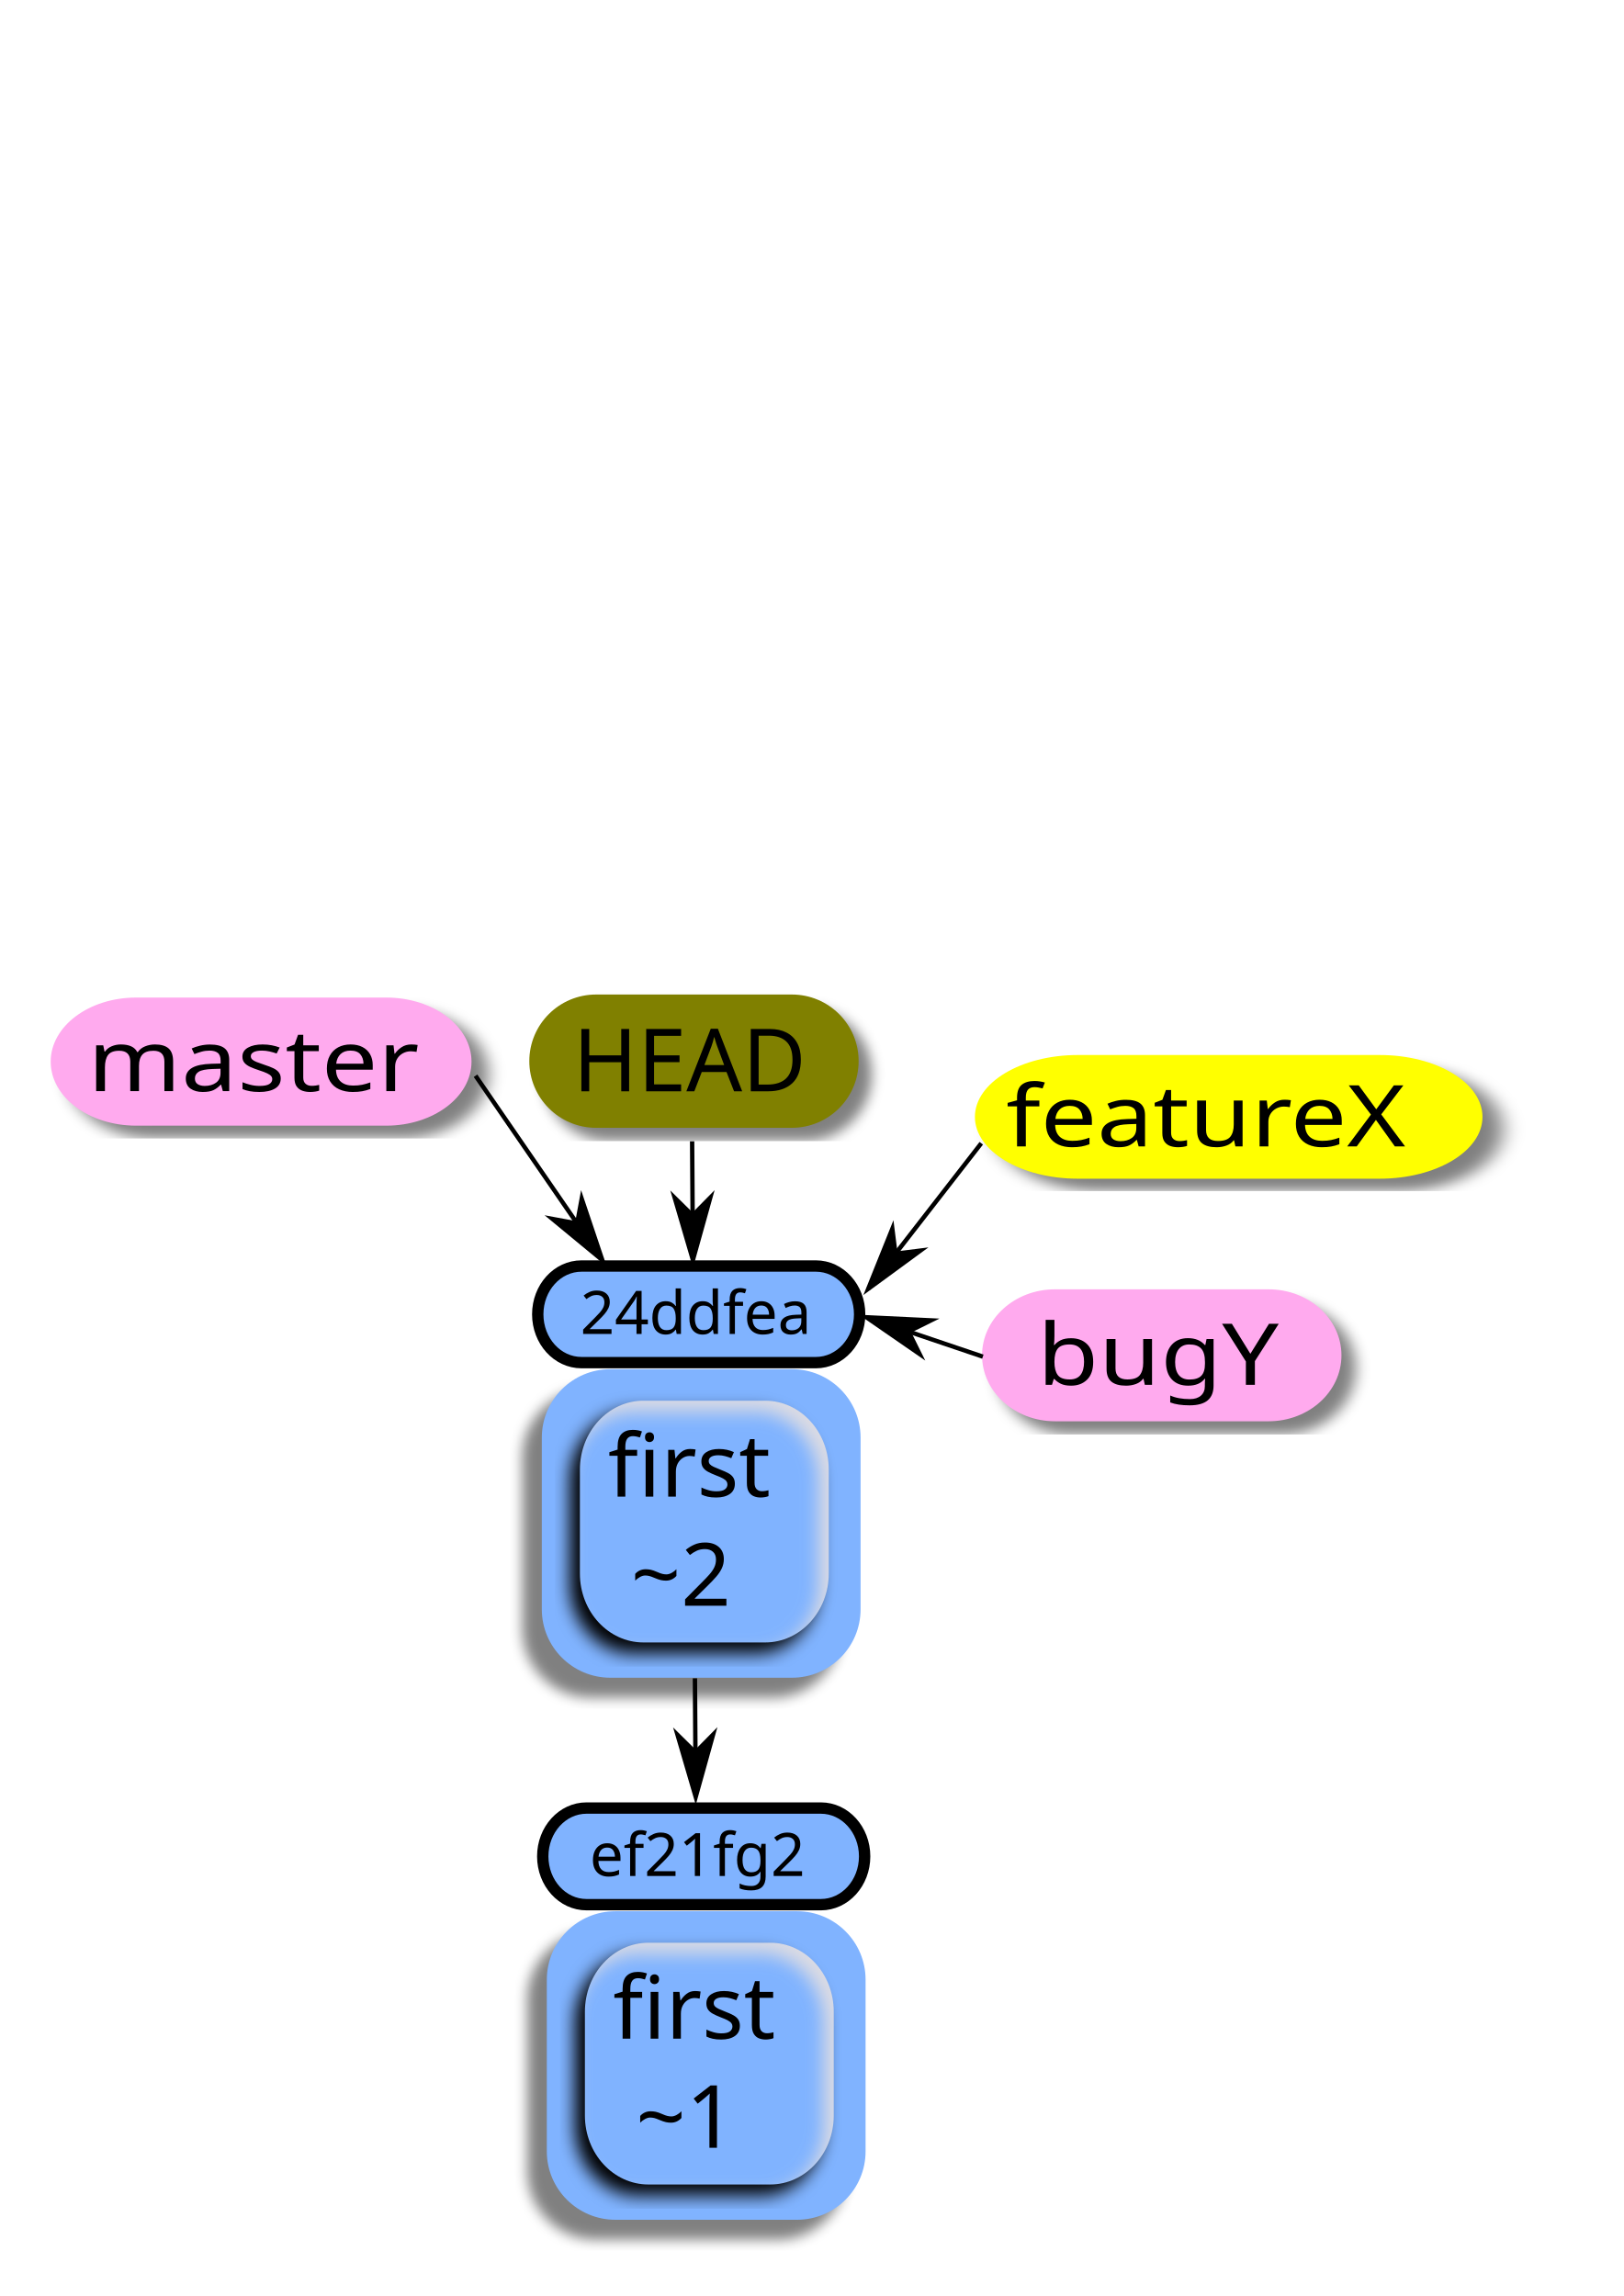
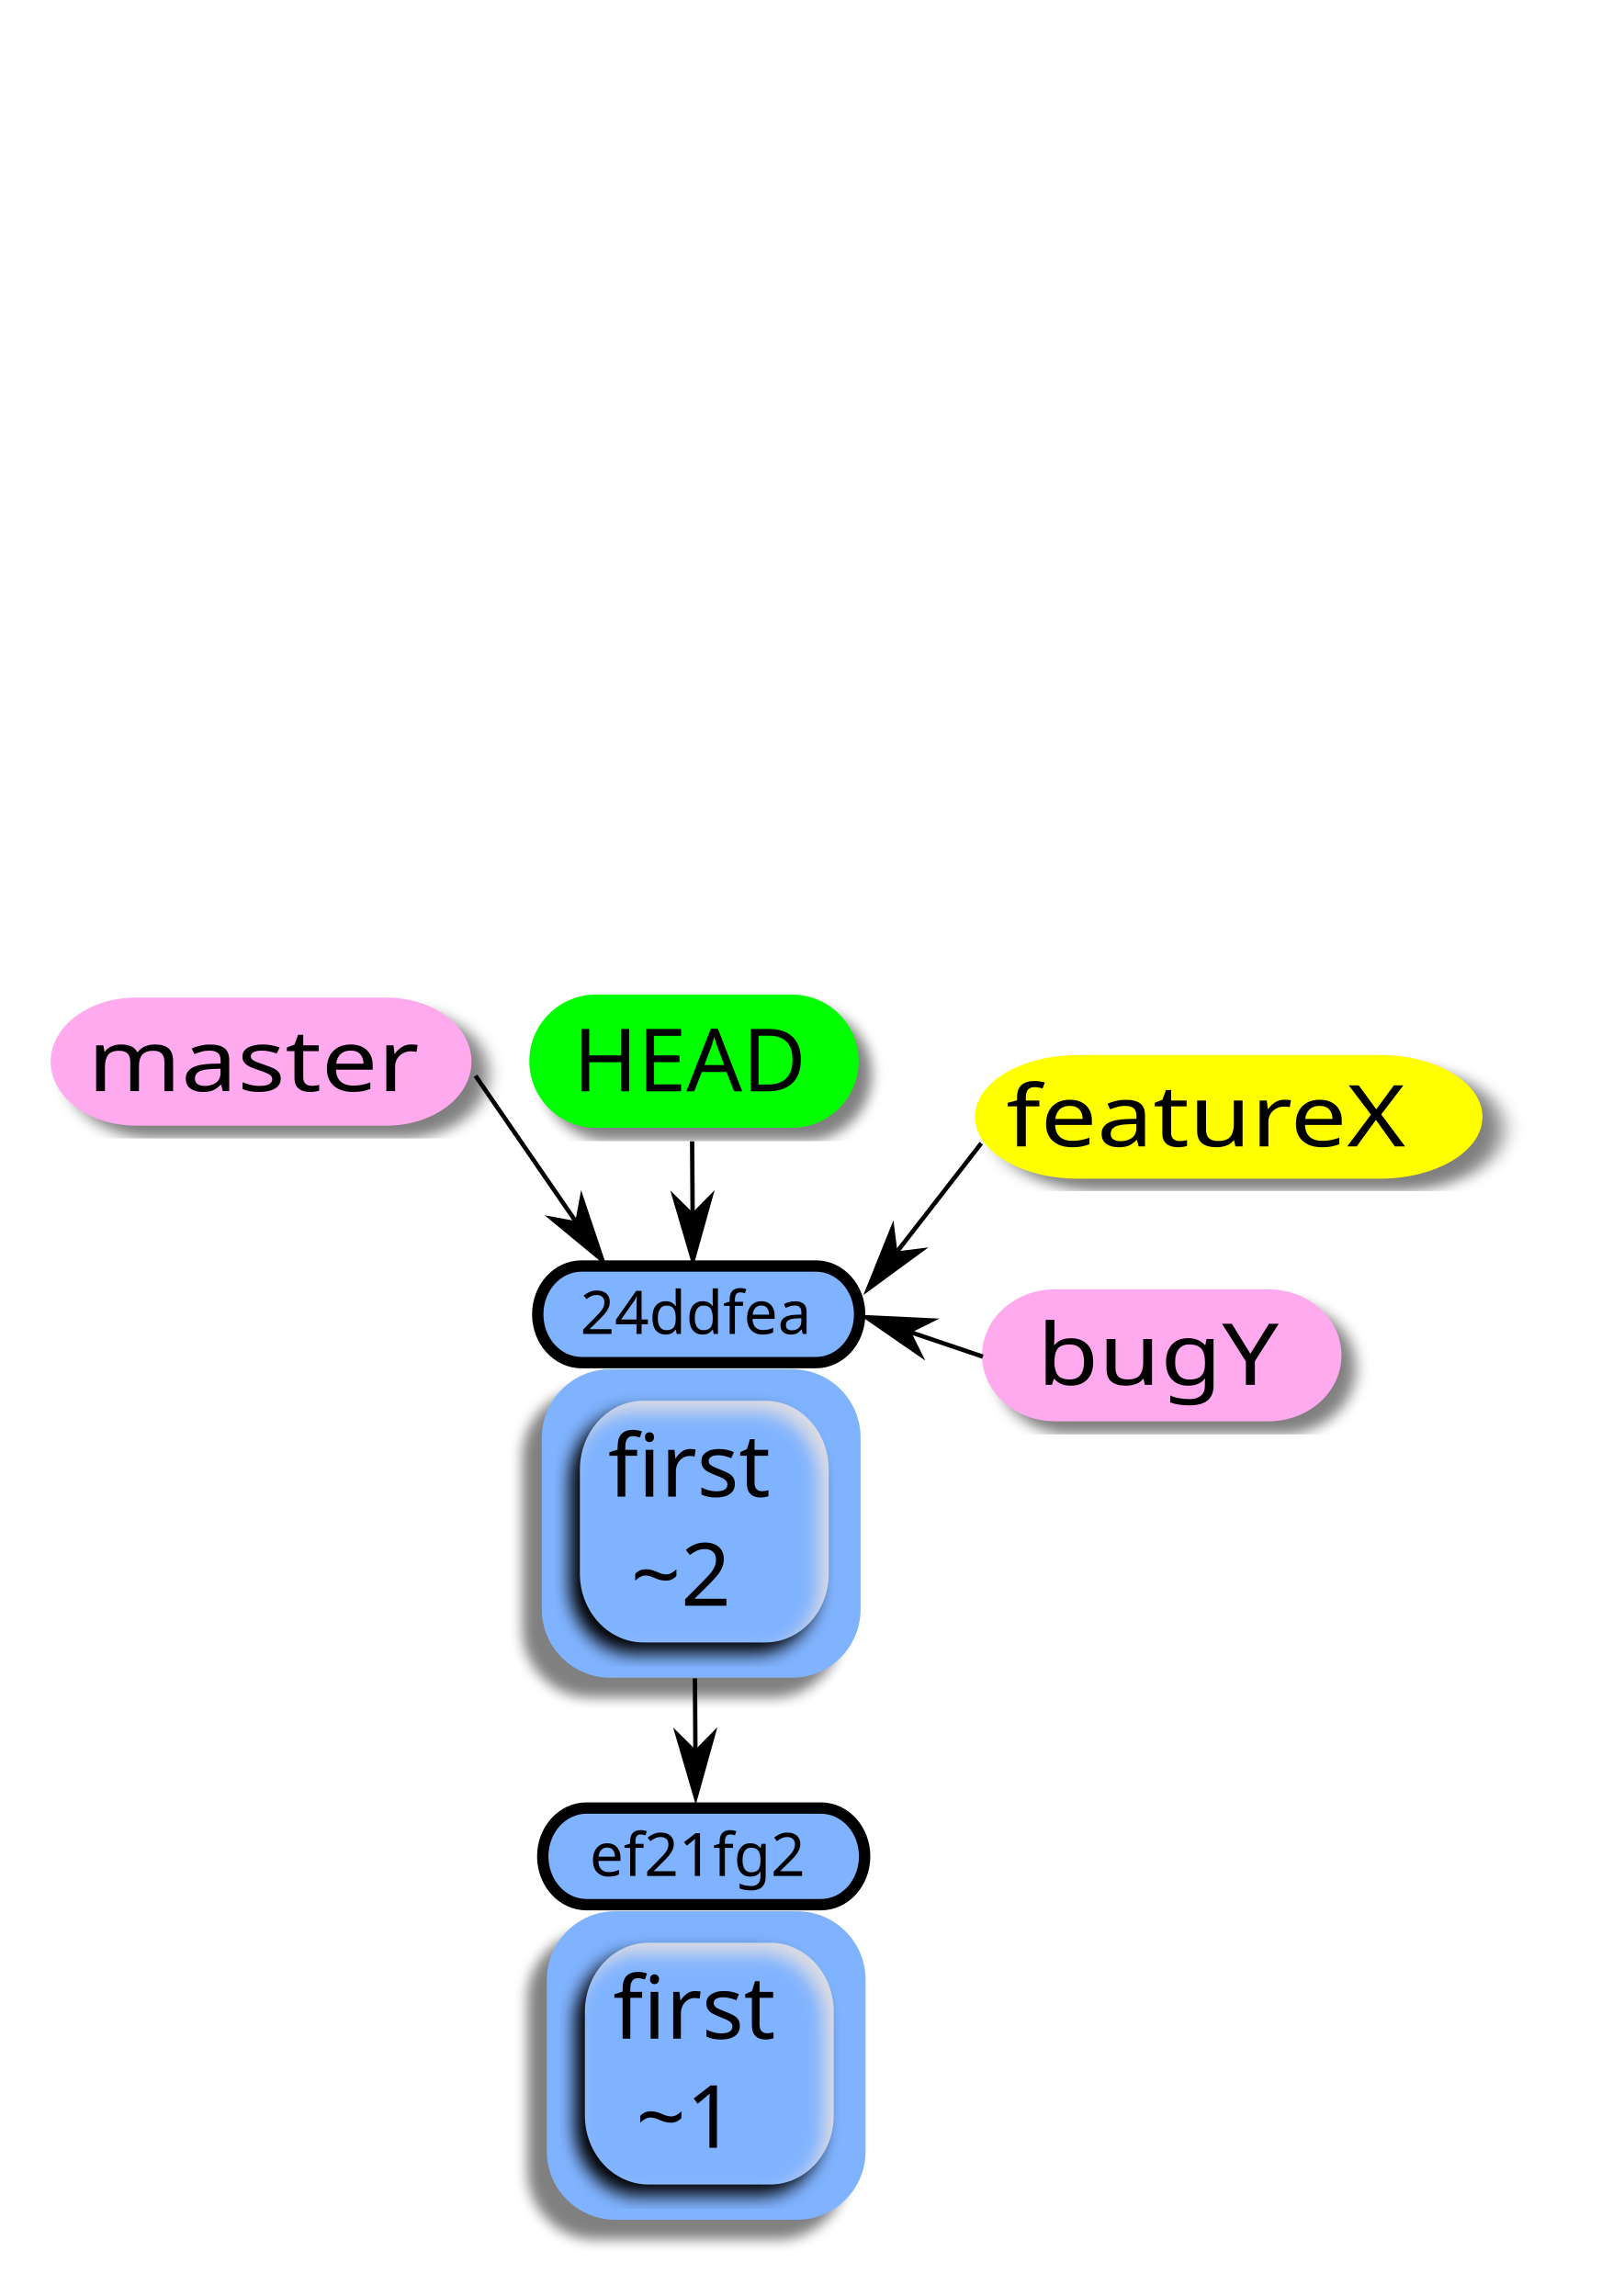
<svg xmlns="http://www.w3.org/2000/svg" xmlns:ns1="http://www.openswatchbook.org/uri/2009/osb" width="210mm" height="297mm" viewBox="0 0 744.095 1052.362" id="svg2" version="1.1">
  <defs id="defs4">
    <marker orient="auto" refY="0" refX="0" id="marker5670" style="overflow:visible">
      <path id="path5672" d="M 0,0 5,-5 -12.5,0 5,5 0,0 Z" style="fill:#000000;fill-opacity:1;fill-rule:evenodd;stroke:#000000;stroke-width:1pt;stroke-opacity:1" transform="matrix(-0.8,0,0,-0.8,-10,0)" />
    </marker>
    <marker style="overflow:visible" id="marker5336" refX="0" refY="0" orient="auto">
      <path transform="matrix(-0.8,0,0,-0.8,-10,0)" style="fill:#000000;fill-opacity:1;fill-rule:evenodd;stroke:#000000;stroke-width:1pt;stroke-opacity:1" d="M 0,0 5,-5 -12.5,0 5,5 0,0 Z" id="path5338" />
    </marker>
    <marker orient="auto" refY="0" refX="0" id="marker5007" style="overflow:visible">
      <path id="path5009" d="M 0,0 5,-5 -12.5,0 5,5 0,0 Z" style="fill:#000000;fill-opacity:1;fill-rule:evenodd;stroke:#000000;stroke-width:1pt;stroke-opacity:1" transform="matrix(-0.8,0,0,-0.8,-10,0)" />
    </marker>
    <marker orient="auto" refY="0" refX="0" id="marker9110" style="overflow:visible">
      <path id="path9112" d="M 0,0 5,-5 -12.5,0 5,5 0,0 Z" style="fill:#000000;fill-opacity:1;fill-rule:evenodd;stroke:#000000;stroke-width:1pt;stroke-opacity:1" transform="matrix(-0.8,0,0,-0.8,-10,0)" />
    </marker>
    <marker orient="auto" refY="0" refX="0" id="marker8998" style="overflow:visible">
      <path id="path9000" d="M 0,0 5,-5 -12.5,0 5,5 0,0 Z" style="fill:#000000;fill-opacity:1;fill-rule:evenodd;stroke:#000000;stroke-width:1pt;stroke-opacity:1" transform="matrix(-0.8,0,0,-0.8,-10,0)" />
    </marker>
    <marker orient="auto" refY="0" refX="0" id="marker8892" style="overflow:visible">
      <path id="path8894" d="M 0,0 5,-5 -12.5,0 5,5 0,0 Z" style="fill:#000000;fill-opacity:1;fill-rule:evenodd;stroke:#000000;stroke-width:1pt;stroke-opacity:1" transform="matrix(-0.8,0,0,-0.8,-10,0)" />
    </marker>
    <marker orient="auto" refY="0" refX="0" id="marker8792" style="overflow:visible">
      <path id="path8794" d="M 0,0 5,-5 -12.5,0 5,5 0,0 Z" style="fill:#000000;fill-opacity:1;fill-rule:evenodd;stroke:#000000;stroke-width:1pt;stroke-opacity:1" transform="matrix(-0.8,0,0,-0.8,-10,0)" />
    </marker>
    <marker orient="auto" refY="0" refX="0" id="marker8698" style="overflow:visible">
      <path id="path8700" d="M 0,0 5,-5 -12.5,0 5,5 0,0 Z" style="fill:#000000;fill-opacity:1;fill-rule:evenodd;stroke:#000000;stroke-width:1pt;stroke-opacity:1" transform="matrix(-0.8,0,0,-0.8,-10,0)" />
    </marker>
    <marker orient="auto" refY="0" refX="0" id="marker7376" style="overflow:visible">
      <path id="path7378" d="M 0,0 5,-5 -12.5,0 5,5 0,0 Z" style="fill:#000000;fill-opacity:1;fill-rule:evenodd;stroke:#000000;stroke-width:1pt;stroke-opacity:1" transform="matrix(-0.8,0,0,-0.8,-10,0)" />
    </marker>
    <marker orient="auto" refY="0" refX="0" id="marker4547" style="overflow:visible">
      <path id="path4294" d="M 0,0 5,-5 -12.5,0 5,5 0,0 Z" style="fill:#000000;fill-opacity:1;fill-rule:evenodd;stroke:#000000;stroke-width:1pt;stroke-opacity:1" transform="matrix(-0.8,0,0,-0.8,-10,0)" />
    </marker>
    <marker orient="auto" refY="0" refX="0" id="marker7876" style="overflow:visible">
      <path id="path7623" d="M 0,0 5,-5 -12.5,0 5,5 0,0 Z" style="fill:#000000;fill-opacity:1;fill-rule:evenodd;stroke:#000000;stroke-width:1pt;stroke-opacity:1" transform="matrix(-0.8,0,0,-0.8,-10,0)" />
    </marker>
    <marker orient="auto" refY="0" refX="0" id="Arrow1Lend" style="overflow:visible">
      <path id="path7119" d="M 0,0 5,-5 -12.5,0 5,5 0,0 Z" style="fill:#000000;fill-opacity:1;fill-rule:evenodd;stroke:#000000;stroke-width:1pt;stroke-opacity:1" transform="matrix(-0.8,0,0,-0.8,-10,0)" />
    </marker>
    <linearGradient id="linearGradient5542" ns1:paint="gradient">
      <stop style="stop-color:#000000;stop-opacity:1;" offset="0" id="stop5544" />
      <stop style="stop-color:#000000;stop-opacity:0;" offset="1" id="stop5546" />
    </linearGradient>
    <filter style="color-interpolation-filters:sRGB" id="filter4160">
      <feFlood flood-opacity="0.498" flood-color="rgb(0,0,0)" result="flood" id="feFlood4162" />
      <feComposite in="flood" in2="SourceGraphic" operator="in" result="composite1" id="feComposite4164" />
      <feGaussianBlur in="composite1" stdDeviation="3" result="blur" id="feGaussianBlur4166" />
      <feOffset dx="6" dy="6" result="offset" id="feOffset4168" />
      <feComposite in="SourceGraphic" in2="offset" operator="over" result="composite2" id="feComposite4170" />
    </filter>
    <filter style="color-interpolation-filters:sRGB" id="filter4160-4">
      <feFlood flood-opacity="0.498" flood-color="rgb(0,0,0)" result="flood" id="feFlood4162-7" />
      <feComposite in="flood" in2="SourceGraphic" operator="in" result="composite1" id="feComposite4164-5" />
      <feGaussianBlur in="composite1" stdDeviation="3" result="blur" id="feGaussianBlur4166-6" />
      <feOffset dx="6" dy="6" result="offset" id="feOffset4168-2" />
      <feComposite in="SourceGraphic" in2="offset" operator="over" result="composite2" id="feComposite4170-1" />
    </filter>
    <filter style="color-interpolation-filters:sRGB" id="filter4160-4-9">
      <feFlood flood-opacity="0.498" flood-color="rgb(0,0,0)" result="flood" id="feFlood4162-7-4" />
      <feComposite in="flood" in2="SourceGraphic" operator="in" result="composite1" id="feComposite4164-5-7" />
      <feGaussianBlur in="composite1" stdDeviation="3" result="blur" id="feGaussianBlur4166-6-9" />
      <feOffset dx="6" dy="6" result="offset" id="feOffset4168-2-4" />
      <feComposite in="SourceGraphic" in2="offset" operator="over" result="composite2" id="feComposite4170-1-5" />
    </filter>
    <filter style="color-interpolation-filters:sRGB" id="filter4160-4-9-0">
      <feFlood flood-opacity="0.498" flood-color="rgb(0,0,0)" result="flood" id="feFlood4162-7-4-8" />
      <feComposite in="flood" in2="SourceGraphic" operator="in" result="composite1" id="feComposite4164-5-7-1" />
      <feGaussianBlur in="composite1" stdDeviation="3" result="blur" id="feGaussianBlur4166-6-9-2" />
      <feOffset dx="6" dy="6" result="offset" id="feOffset4168-2-4-5" />
      <feComposite in="SourceGraphic" in2="offset" operator="over" result="composite2" id="feComposite4170-1-5-0" />
    </filter>
    <filter style="color-interpolation-filters:sRGB" id="filter4202">
      <feGaussianBlur result="result0" in="SourceAlpha" stdDeviation="4" id="feGaussianBlur4204" />
      <feOffset dx="5" dy="5" result="result4" id="feOffset4206" />
      <feComposite in="SourceGraphic" in2="result4" operator="xor" result="result3" id="feComposite4208" />
    </filter>
    <filter style="color-interpolation-filters:sRGB" id="filter4202-7">
      <feGaussianBlur result="result0" in="SourceAlpha" stdDeviation="4" id="feGaussianBlur4204-5" />
      <feOffset dx="5" dy="5" result="result4" id="feOffset4206-5" />
      <feComposite in="SourceGraphic" in2="result4" operator="xor" result="result3" id="feComposite4208-2" />
    </filter>
    <filter style="color-interpolation-filters:sRGB" id="filter4776">
      <feGaussianBlur result="result0" in="SourceAlpha" stdDeviation="4" id="feGaussianBlur4778" />
      <feOffset dx="5" dy="5" result="result4" id="feOffset4780" />
      <feComposite in="SourceGraphic" in2="result4" operator="xor" result="result3" id="feComposite4782" />
    </filter>
    <filter style="color-interpolation-filters:sRGB" id="filter4776-2">
      <feGaussianBlur result="result0" in="SourceAlpha" stdDeviation="4" id="feGaussianBlur4778-3" />
      <feOffset dx="5" dy="5" result="result4" id="feOffset4780-5" />
      <feComposite in="SourceGraphic" in2="result4" operator="xor" result="result3" id="feComposite4782-2" />
    </filter>
    <filter style="color-interpolation-filters:sRGB" id="filter4776-3">
      <feGaussianBlur result="result0" in="SourceAlpha" stdDeviation="4" id="feGaussianBlur4778-1" />
      <feOffset dx="5" dy="5" result="result4" id="feOffset4780-7" />
      <feComposite in="SourceGraphic" in2="result4" operator="xor" result="result3" id="feComposite4782-5" />
    </filter>
    <filter style="color-interpolation-filters:sRGB" id="filter5554">
      <feFlood flood-opacity="0.498" flood-color="rgb(0,0,0)" result="flood" id="feFlood5556" />
      <feComposite in="flood" in2="SourceGraphic" operator="in" result="composite1" id="feComposite5558" />
      <feGaussianBlur in="composite1" stdDeviation="3" result="blur" id="feGaussianBlur5560" />
      <feOffset dx="9.1" dy="8.9" result="offset" id="feOffset5562" />
      <feComposite in="SourceGraphic" in2="offset" operator="over" result="composite2" id="feComposite5564" />
    </filter>
    <filter style="color-interpolation-filters:sRGB" id="filter4776-3-1">
      <feGaussianBlur result="result0" in="SourceAlpha" stdDeviation="4" id="feGaussianBlur4778-1-1" />
      <feOffset dx="5" dy="5" result="result4" id="feOffset4780-7-2" />
      <feComposite in="SourceGraphic" in2="result4" operator="xor" result="result3" id="feComposite4782-5-6" />
    </filter>
    <filter style="color-interpolation-filters:sRGB" id="filter5554-4">
      <feFlood flood-opacity="0.498" flood-color="rgb(0,0,0)" result="flood" id="feFlood5556-6" />
      <feComposite in="flood" in2="SourceGraphic" operator="in" result="composite1" id="feComposite5558-8" />
      <feGaussianBlur in="composite1" stdDeviation="3" result="blur" id="feGaussianBlur5560-6" />
      <feOffset dx="9.1" dy="8.9" result="offset" id="feOffset5562-2" />
      <feComposite in="SourceGraphic" in2="offset" operator="over" result="composite2" id="feComposite5564-7" />
    </filter>
    <marker orient="auto" refY="0" refX="0" id="Arrow1Lend-9" style="overflow:visible">
      <path id="path7119-5" d="M 0,0 5,-5 -12.5,0 5,5 0,0 Z" style="fill:#000000;fill-opacity:1;fill-rule:evenodd;stroke:#000000;stroke-width:1pt;stroke-opacity:1" transform="matrix(-0.8,0,0,-0.8,-10,0)" />
    </marker>
    <filter style="color-interpolation-filters:sRGB" id="filter4160-7">
      <feFlood flood-opacity="0.498" flood-color="rgb(0,0,0)" result="flood" id="feFlood4162-6" />
      <feComposite in="flood" in2="SourceGraphic" operator="in" result="composite1" id="feComposite4164-5-2" />
      <feGaussianBlur in="composite1" stdDeviation="3" result="blur" id="feGaussianBlur4166-3" />
      <feOffset dx="6" dy="6" result="offset" id="feOffset4168-8" />
      <feComposite in="SourceGraphic" in2="offset" operator="over" result="composite2" id="feComposite4170-7" />
    </filter>
    <filter style="color-interpolation-filters:sRGB" id="filter4160-7-4">
      <feFlood flood-opacity="0.498" flood-color="rgb(0,0,0)" result="flood" id="feFlood4162-6-5" />
      <feComposite in="flood" in2="SourceGraphic" operator="in" result="composite1" id="feComposite4164-5-2-8" />
      <feGaussianBlur in="composite1" stdDeviation="3" result="blur" id="feGaussianBlur4166-3-0" />
      <feOffset dx="6" dy="6" result="offset" id="feOffset4168-8-5" />
      <feComposite in="SourceGraphic" in2="offset" operator="over" result="composite2" id="feComposite4170-7-5" />
    </filter>
    <filter style="color-interpolation-filters:sRGB" id="filter4160-7-4-6">
      <feFlood flood-opacity="0.498" flood-color="rgb(0,0,0)" result="flood" id="feFlood4162-6-5-2" />
      <feComposite in="flood" in2="SourceGraphic" operator="in" result="composite1" id="feComposite4164-5-2-8-6" />
      <feGaussianBlur in="composite1" stdDeviation="3" result="blur" id="feGaussianBlur4166-3-0-5" />
      <feOffset dx="6" dy="6" result="offset" id="feOffset4168-8-5-9" />
      <feComposite in="SourceGraphic" in2="offset" operator="over" result="composite2" id="feComposite4170-7-5-8" />
    </filter>
    <filter style="color-interpolation-filters:sRGB" id="filter4776-3-5">
      <feGaussianBlur result="result0" in="SourceAlpha" stdDeviation="4" id="feGaussianBlur4778-1-9" />
      <feOffset dx="5" dy="5" result="result4" id="feOffset4780-7-7" />
      <feComposite in="SourceGraphic" in2="result4" operator="xor" result="result3" id="feComposite4782-5-7" />
    </filter>
    <filter style="color-interpolation-filters:sRGB" id="filter5554-5">
      <feFlood flood-opacity="0.498" flood-color="rgb(0,0,0)" result="flood" id="feFlood5556-2" />
      <feComposite in="flood" in2="SourceGraphic" operator="in" result="composite1" id="feComposite5558-85" />
      <feGaussianBlur in="composite1" stdDeviation="3" result="blur" id="feGaussianBlur5560-1" />
      <feOffset dx="9.1" dy="8.9" result="offset" id="feOffset5562-1" />
      <feComposite in="SourceGraphic" in2="offset" operator="over" result="composite2" id="feComposite5564-0" />
    </filter>
    <marker style="overflow:visible" id="marker4491-9" refX="0" refY="0" orient="auto">
      <path transform="matrix(-0.8,0,0,-0.8,-10,0)" style="fill:#000000;fill-opacity:1;fill-rule:evenodd;stroke:#000000;stroke-width:1pt;stroke-opacity:1" d="M 0,0 5,-5 -12.5,0 5,5 0,0 Z" id="path4493-2" />
    </marker>
    <filter style="color-interpolation-filters:sRGB" id="filter4160-7-4-6-6">
      <feFlood flood-opacity="0.498" flood-color="rgb(0,0,0)" result="flood" id="feFlood4162-6-5-2-2" />
      <feComposite in="flood" in2="SourceGraphic" operator="in" result="composite1" id="feComposite4164-5-2-8-6-6" />
      <feGaussianBlur in="composite1" stdDeviation="3" result="blur" id="feGaussianBlur4166-3-0-5-6" />
      <feOffset dx="6" dy="6" result="offset" id="feOffset4168-8-5-9-6" />
      <feComposite in="SourceGraphic" in2="offset" operator="over" result="composite2" id="feComposite4170-7-5-8-6" />
    </filter>
    <marker style="overflow:visible" id="marker4384-9" refX="0" refY="0" orient="auto">
      <path transform="matrix(-0.8,0,0,-0.8,-10,0)" style="fill:#000000;fill-opacity:1;fill-rule:evenodd;stroke:#000000;stroke-width:1pt;stroke-opacity:1" d="M 0,0 5,-5 -12.5,0 5,5 0,0 Z" id="path4386-1" />
    </marker>
    <filter style="color-interpolation-filters:sRGB" id="filter4160-7-4-4">
      <feFlood flood-opacity="0.498" flood-color="rgb(0,0,0)" result="flood" id="feFlood4162-6-5-25" />
      <feComposite in="flood" in2="SourceGraphic" operator="in" result="composite1" id="feComposite4164-5-2-8-1" />
      <feGaussianBlur in="composite1" stdDeviation="3" result="blur" id="feGaussianBlur4166-3-0-8" />
      <feOffset dx="6" dy="6" result="offset" id="feOffset4168-8-5-4" />
      <feComposite in="SourceGraphic" in2="offset" operator="over" result="composite2" id="feComposite4170-7-5-3" />
    </filter>
    <marker orient="auto" refY="0" refX="0" id="marker4547-0" style="overflow:visible">
      <path id="path4294-0" d="M 0,0 5,-5 -12.5,0 5,5 0,0 Z" style="fill:#000000;fill-opacity:1;fill-rule:evenodd;stroke:#000000;stroke-width:1pt;stroke-opacity:1" transform="matrix(-0.8,0,0,-0.8,-10,0)" />
    </marker>
    <filter style="color-interpolation-filters:sRGB" id="filter4160-7-7">
      <feFlood flood-opacity="0.498" flood-color="rgb(0,0,0)" result="flood" id="feFlood4162-6-2" />
      <feComposite in="flood" in2="SourceGraphic" operator="in" result="composite1" id="feComposite4164-5-2-9" />
      <feGaussianBlur in="composite1" stdDeviation="3" result="blur" id="feGaussianBlur4166-3-1" />
      <feOffset dx="6" dy="6" result="offset" id="feOffset4168-8-4" />
      <feComposite in="SourceGraphic" in2="offset" operator="over" result="composite2" id="feComposite4170-7-9" />
    </filter>
    <filter style="color-interpolation-filters:sRGB" id="filter4776-3-1-1">
      <feGaussianBlur result="result0" in="SourceAlpha" stdDeviation="4" id="feGaussianBlur4778-1-1-3" />
      <feOffset dx="5" dy="5" result="result4" id="feOffset4780-7-2-2" />
      <feComposite in="SourceGraphic" in2="result4" operator="xor" result="result3" id="feComposite4782-5-6-6" />
    </filter>
    <filter style="color-interpolation-filters:sRGB" id="filter5554-4-3">
      <feFlood flood-opacity="0.498" flood-color="rgb(0,0,0)" result="flood" id="feFlood5556-6-6" />
      <feComposite in="flood" in2="SourceGraphic" operator="in" result="composite1" id="feComposite5558-8-4" />
      <feGaussianBlur in="composite1" stdDeviation="3" result="blur" id="feGaussianBlur5560-6-7" />
      <feOffset dx="9.1" dy="8.9" result="offset" id="feOffset5562-2-4" />
      <feComposite in="SourceGraphic" in2="offset" operator="over" result="composite2" id="feComposite5564-7-0" />
    </filter>
    <filter style="color-interpolation-filters:sRGB" id="filter4776-3-14">
      <feGaussianBlur result="result0" in="SourceAlpha" stdDeviation="4" id="feGaussianBlur4778-1-7" />
      <feOffset dx="5" dy="5" result="result4" id="feOffset4780-7-5" />
      <feComposite in="SourceGraphic" in2="result4" operator="xor" result="result3" id="feComposite4782-5-2" />
    </filter>
    <filter style="color-interpolation-filters:sRGB" id="filter5554-8">
      <feFlood flood-opacity="0.498" flood-color="rgb(0,0,0)" result="flood" id="feFlood5556-3" />
      <feComposite in="flood" in2="SourceGraphic" operator="in" result="composite1" id="feComposite5558-6" />
      <feGaussianBlur in="composite1" stdDeviation="3" result="blur" id="feGaussianBlur5560-2" />
      <feOffset dx="9.1" dy="8.9" result="offset" id="feOffset5562-3" />
      <feComposite in="SourceGraphic" in2="offset" operator="over" result="composite2" id="feComposite5564-8" />
    </filter>
    <filter style="color-interpolation-filters:sRGB" id="filter4160-4-95">
      <feFlood flood-opacity="0.498" flood-color="rgb(0,0,0)" result="flood" id="feFlood4162-7-9" />
      <feComposite in="flood" in2="SourceGraphic" operator="in" result="composite1" id="feComposite4164-5-21" />
      <feGaussianBlur in="composite1" stdDeviation="3" result="blur" id="feGaussianBlur4166-6-8" />
      <feOffset dx="6" dy="6" result="offset" id="feOffset4168-2-9" />
      <feComposite in="SourceGraphic" in2="offset" operator="over" result="composite2" id="feComposite4170-1-3" />
    </filter>
    <marker orient="auto" refY="0" refX="0" id="marker4837" style="overflow:visible">
      <path id="path4839" d="M 0,0 5,-5 -12.5,0 5,5 0,0 Z" style="fill:#000000;fill-opacity:1;fill-rule:evenodd;stroke:#000000;stroke-width:1pt;stroke-opacity:1" transform="matrix(-0.8,0,0,-0.8,-10,0)" />
    </marker>
    <filter style="color-interpolation-filters:sRGB" id="filter4160-4-7">
      <feFlood flood-opacity="0.498" flood-color="rgb(0,0,0)" result="flood" id="feFlood4162-7-94" />
      <feComposite in="flood" in2="SourceGraphic" operator="in" result="composite1" id="feComposite4164-5-4" />
      <feGaussianBlur in="composite1" stdDeviation="3" result="blur" id="feGaussianBlur4166-6-85" />
      <feOffset dx="6" dy="6" result="offset" id="feOffset4168-2-97" />
      <feComposite in="SourceGraphic" in2="offset" operator="over" result="composite2" id="feComposite4170-1-0" />
    </filter>
    <filter style="color-interpolation-filters:sRGB" id="filter5554-5-5">
      <feFlood flood-opacity="0.498" flood-color="rgb(0,0,0)" result="flood" id="feFlood5556-2-5" />
      <feComposite in="flood" in2="SourceGraphic" operator="in" result="composite1" id="feComposite5558-85-4" />
      <feGaussianBlur in="composite1" stdDeviation="3" result="blur" id="feGaussianBlur5560-1-9" />
      <feOffset dx="9.1" dy="8.9" result="offset" id="feOffset5562-1-5" />
      <feComposite in="SourceGraphic" in2="offset" operator="over" result="composite2" id="feComposite5564-0-0" />
    </filter>
    <filter style="color-interpolation-filters:sRGB" id="filter4776-3-5-4">
      <feGaussianBlur result="result0" in="SourceAlpha" stdDeviation="4" id="feGaussianBlur4778-1-9-9" />
      <feOffset dx="5" dy="5" result="result4" id="feOffset4780-7-7-6" />
      <feComposite in="SourceGraphic" in2="result4" operator="xor" result="result3" id="feComposite4782-5-7-1" />
    </filter>
    <filter style="color-interpolation-filters:sRGB" id="filter5554-8-2">
      <feFlood flood-opacity="0.498" flood-color="rgb(0,0,0)" result="flood" id="feFlood5556-3-4" />
      <feComposite in="flood" in2="SourceGraphic" operator="in" result="composite1" id="feComposite5558-6-6" />
      <feGaussianBlur in="composite1" stdDeviation="3" result="blur" id="feGaussianBlur5560-2-3" />
      <feOffset dx="9.1" dy="8.9" result="offset" id="feOffset5562-3-1" />
      <feComposite in="SourceGraphic" in2="offset" operator="over" result="composite2" id="feComposite5564-8-0" />
    </filter>
    <filter style="color-interpolation-filters:sRGB" id="filter4776-3-14-1">
      <feGaussianBlur result="result0" in="SourceAlpha" stdDeviation="4" id="feGaussianBlur4778-1-7-0" />
      <feOffset dx="5" dy="5" result="result4" id="feOffset4780-7-5-3" />
      <feComposite in="SourceGraphic" in2="result4" operator="xor" result="result3" id="feComposite4782-5-2-8" />
    </filter>
    <filter style="color-interpolation-filters:sRGB" id="filter5554-4-3-0">
      <feFlood flood-opacity="0.498" flood-color="rgb(0,0,0)" result="flood" id="feFlood5556-6-6-1" />
      <feComposite in="flood" in2="SourceGraphic" operator="in" result="composite1" id="feComposite5558-8-4-7" />
      <feGaussianBlur in="composite1" stdDeviation="3" result="blur" id="feGaussianBlur5560-6-7-1" />
      <feOffset dx="9.1" dy="8.9" result="offset" id="feOffset5562-2-4-5" />
      <feComposite in="SourceGraphic" in2="offset" operator="over" result="composite2" id="feComposite5564-7-0-1" />
    </filter>
    <filter style="color-interpolation-filters:sRGB" id="filter4776-3-1-1-9">
      <feGaussianBlur result="result0" in="SourceAlpha" stdDeviation="4" id="feGaussianBlur4778-1-1-3-2" />
      <feOffset dx="5" dy="5" result="result4" id="feOffset4780-7-2-2-3" />
      <feComposite in="SourceGraphic" in2="result4" operator="xor" result="result3" id="feComposite4782-5-6-6-8" />
    </filter>
    <filter style="color-interpolation-filters:sRGB" id="filter4160-7-7-2">
      <feFlood flood-opacity="0.498" flood-color="rgb(0,0,0)" result="flood" id="feFlood4162-6-2-8" />
      <feComposite in="flood" in2="SourceGraphic" operator="in" result="composite1" id="feComposite4164-5-2-9-5" />
      <feGaussianBlur in="composite1" stdDeviation="3" result="blur" id="feGaussianBlur4166-3-1-8" />
      <feOffset dx="6" dy="6" result="offset" id="feOffset4168-8-4-9" />
      <feComposite in="SourceGraphic" in2="offset" operator="over" result="composite2" id="feComposite4170-7-9-0" />
    </filter>
    <filter style="color-interpolation-filters:sRGB" id="filter4160-7-4-4-1">
      <feFlood flood-opacity="0.498" flood-color="rgb(0,0,0)" result="flood" id="feFlood4162-6-5-25-3" />
      <feComposite in="flood" in2="SourceGraphic" operator="in" result="composite1" id="feComposite4164-5-2-8-1-2" />
      <feGaussianBlur in="composite1" stdDeviation="3" result="blur" id="feGaussianBlur4166-3-0-8-7" />
      <feOffset dx="6" dy="6" result="offset" id="feOffset4168-8-5-4-6" />
      <feComposite in="SourceGraphic" in2="offset" operator="over" result="composite2" id="feComposite4170-7-5-3-6" />
    </filter>
    <filter style="color-interpolation-filters:sRGB" id="filter4160-7-4-6-6-1">
      <feFlood flood-opacity="0.498" flood-color="rgb(0,0,0)" result="flood" id="feFlood4162-6-5-2-2-4" />
      <feComposite in="flood" in2="SourceGraphic" operator="in" result="composite1" id="feComposite4164-5-2-8-6-6-2" />
      <feGaussianBlur in="composite1" stdDeviation="3" result="blur" id="feGaussianBlur4166-3-0-5-6-2" />
      <feOffset dx="6" dy="6" result="offset" id="feOffset4168-8-5-9-6-4" />
      <feComposite in="SourceGraphic" in2="offset" operator="over" result="composite2" id="feComposite4170-7-5-8-6-3" />
    </filter>
    <marker orient="auto" refY="0" refX="0" id="marker5865" style="overflow:visible">
      <path id="path5867" d="M 0,0 5,-5 -12.5,0 5,5 0,0 Z" style="fill:#000000;fill-opacity:1;fill-rule:evenodd;stroke:#000000;stroke-width:1pt;stroke-opacity:1" transform="matrix(-0.8,0,0,-0.8,-10,0)" />
    </marker>
    <marker orient="auto" refY="0" refX="0" id="marker4837-2" style="overflow:visible">
      <path id="path4839-7" d="M 0,0 5,-5 -12.5,0 5,5 0,0 Z" style="fill:#000000;fill-opacity:1;fill-rule:evenodd;stroke:#000000;stroke-width:1pt;stroke-opacity:1" transform="matrix(-0.8,0,0,-0.8,-10,0)" />
    </marker>
    <filter style="color-interpolation-filters:sRGB" id="filter4160-4-3">
      <feFlood flood-opacity="0.498" flood-color="rgb(0,0,0)" result="flood" id="feFlood4162-7-40" />
      <feComposite in="flood" in2="SourceGraphic" operator="in" result="composite1" id="feComposite4164-5-0" />
      <feGaussianBlur in="composite1" stdDeviation="3" result="blur" id="feGaussianBlur4166-6-5" />
      <feOffset dx="6" dy="6" result="offset" id="feOffset4168-2-7" />
      <feComposite in="SourceGraphic" in2="offset" operator="over" result="composite2" id="feComposite4170-1-1" />
    </filter>
    <filter style="color-interpolation-filters:sRGB" id="filter5554-5-6">
      <feFlood flood-opacity="0.498" flood-color="rgb(0,0,0)" result="flood" id="feFlood5556-2-2" />
      <feComposite in="flood" in2="SourceGraphic" operator="in" result="composite1" id="feComposite5558-85-44" />
      <feGaussianBlur in="composite1" stdDeviation="3" result="blur" id="feGaussianBlur5560-1-6" />
      <feOffset dx="9.1" dy="8.9" result="offset" id="feOffset5562-1-4" />
      <feComposite in="SourceGraphic" in2="offset" operator="over" result="composite2" id="feComposite5564-0-1" />
    </filter>
    <filter style="color-interpolation-filters:sRGB" id="filter4776-3-5-5">
      <feGaussianBlur result="result0" in="SourceAlpha" stdDeviation="4" id="feGaussianBlur4778-1-9-3" />
      <feOffset dx="5" dy="5" result="result4" id="feOffset4780-7-7-2" />
      <feComposite in="SourceGraphic" in2="result4" operator="xor" result="result3" id="feComposite4782-5-7-6" />
    </filter>
    <filter style="color-interpolation-filters:sRGB" id="filter5554-8-8">
      <feFlood flood-opacity="0.498" flood-color="rgb(0,0,0)" result="flood" id="feFlood5556-3-6" />
      <feComposite in="flood" in2="SourceGraphic" operator="in" result="composite1" id="feComposite5558-6-3" />
      <feGaussianBlur in="composite1" stdDeviation="3" result="blur" id="feGaussianBlur5560-2-4" />
      <feOffset dx="9.1" dy="8.9" result="offset" id="feOffset5562-3-2" />
      <feComposite in="SourceGraphic" in2="offset" operator="over" result="composite2" id="feComposite5564-8-4" />
    </filter>
    <filter style="color-interpolation-filters:sRGB" id="filter4776-3-14-8">
      <feGaussianBlur result="result0" in="SourceAlpha" stdDeviation="4" id="feGaussianBlur4778-1-7-6" />
      <feOffset dx="5" dy="5" result="result4" id="feOffset4780-7-5-6" />
      <feComposite in="SourceGraphic" in2="result4" operator="xor" result="result3" id="feComposite4782-5-2-4" />
    </filter>
    <filter style="color-interpolation-filters:sRGB" id="filter5554-4-3-9">
      <feFlood flood-opacity="0.498" flood-color="rgb(0,0,0)" result="flood" id="feFlood5556-6-6-0" />
      <feComposite in="flood" in2="SourceGraphic" operator="in" result="composite1" id="feComposite5558-8-4-4" />
      <feGaussianBlur in="composite1" stdDeviation="3" result="blur" id="feGaussianBlur5560-6-7-4" />
      <feOffset dx="9.1" dy="8.9" result="offset" id="feOffset5562-2-4-54" />
      <feComposite in="SourceGraphic" in2="offset" operator="over" result="composite2" id="feComposite5564-7-0-4" />
    </filter>
    <filter style="color-interpolation-filters:sRGB" id="filter4776-3-1-1-2">
      <feGaussianBlur result="result0" in="SourceAlpha" stdDeviation="4" id="feGaussianBlur4778-1-1-3-4" />
      <feOffset dx="5" dy="5" result="result4" id="feOffset4780-7-2-2-8" />
      <feComposite in="SourceGraphic" in2="result4" operator="xor" result="result3" id="feComposite4782-5-6-6-9" />
    </filter>
    <filter style="color-interpolation-filters:sRGB" id="filter4160-7-7-8">
      <feFlood flood-opacity="0.498" flood-color="rgb(0,0,0)" result="flood" id="feFlood4162-6-2-4" />
      <feComposite in="flood" in2="SourceGraphic" operator="in" result="composite1" id="feComposite4164-5-2-9-54" />
      <feGaussianBlur in="composite1" stdDeviation="3" result="blur" id="feGaussianBlur4166-3-1-9" />
      <feOffset dx="6" dy="6" result="offset" id="feOffset4168-8-4-7" />
      <feComposite in="SourceGraphic" in2="offset" operator="over" result="composite2" id="feComposite4170-7-9-9" />
    </filter>
    <filter style="color-interpolation-filters:sRGB" id="filter4160-7-4-4-4">
      <feFlood flood-opacity="0.498" flood-color="rgb(0,0,0)" result="flood" id="feFlood4162-6-5-25-1" />
      <feComposite in="flood" in2="SourceGraphic" operator="in" result="composite1" id="feComposite4164-5-2-8-1-5" />
      <feGaussianBlur in="composite1" stdDeviation="3" result="blur" id="feGaussianBlur4166-3-0-8-3" />
      <feOffset dx="6" dy="6" result="offset" id="feOffset4168-8-5-4-9" />
      <feComposite in="SourceGraphic" in2="offset" operator="over" result="composite2" id="feComposite4170-7-5-3-0" />
    </filter>
    <filter style="color-interpolation-filters:sRGB" id="filter4160-7-4-6-6-9">
      <feFlood flood-opacity="0.498" flood-color="rgb(0,0,0)" result="flood" id="feFlood4162-6-5-2-2-1" />
      <feComposite in="flood" in2="SourceGraphic" operator="in" result="composite1" id="feComposite4164-5-2-8-6-6-4" />
      <feGaussianBlur in="composite1" stdDeviation="3" result="blur" id="feGaussianBlur4166-3-0-5-6-0" />
      <feOffset dx="6" dy="6" result="offset" id="feOffset4168-8-5-9-6-0" />
      <feComposite in="SourceGraphic" in2="offset" operator="over" result="composite2" id="feComposite4170-7-5-8-6-2" />
    </filter>
    <marker style="overflow:visible" id="marker7722" refX="0" refY="0" orient="auto">
      <path transform="matrix(-0.8,0,0,-0.8,-10,0)" style="fill:#000000;fill-opacity:1;fill-rule:evenodd;stroke:#000000;stroke-width:1pt;stroke-opacity:1" d="M 0,0 5,-5 -12.5,0 5,5 0,0 Z" id="path7724" />
    </marker>
    <filter style="color-interpolation-filters:sRGB" id="filter4776-3-5-5-7">
      <feGaussianBlur result="result0" in="SourceAlpha" stdDeviation="4" id="feGaussianBlur4778-1-9-3-9" />
      <feOffset dx="5" dy="5" result="result4" id="feOffset4780-7-7-2-5" />
      <feComposite in="SourceGraphic" in2="result4" operator="xor" result="result3" id="feComposite4782-5-7-6-3" />
    </filter>
    <filter style="color-interpolation-filters:sRGB" id="filter5554-5-6-1">
      <feFlood flood-opacity="0.498" flood-color="rgb(0,0,0)" result="flood" id="feFlood5556-2-2-1" />
      <feComposite in="flood" in2="SourceGraphic" operator="in" result="composite1" id="feComposite5558-85-44-3" />
      <feGaussianBlur in="composite1" stdDeviation="3" result="blur" id="feGaussianBlur5560-1-6-5" />
      <feOffset dx="9.1" dy="8.9" result="offset" id="feOffset5562-1-4-5" />
      <feComposite in="SourceGraphic" in2="offset" operator="over" result="composite2" id="feComposite5564-0-1-7" />
    </filter>
  </defs>
  <g id="layer1" transform="translate(0,-4.7244098e-6)">
-     <rect style="fill:#808000;stroke-width:3;stroke-miterlimit:4;stroke-dasharray:none;stroke-dashoffset:0;filter:url(#filter4160-4-3)" id="rect4152" width="150.532" height="61.094" x="172.46" y="130.861" ry="30.547" transform="matrix(1.002526,0,0,0.9999934,69.67311,324.9703)" />
+     <rect style="fill:#00ff00;stroke-width:3;stroke-miterlimit:4;stroke-dasharray:none;stroke-dashoffset:0;filter:url(#filter4160-4-3)" id="rect4152" width="150.532" height="61.094" x="172.46" y="130.861" ry="30.547" transform="matrix(1.002526,0,0,0.9999934,69.67311,324.9703)" />
    <text xml:space="preserve" style="font-style:normal;font-weight:normal;font-size:40.05px;line-height:125%;font-family:sans-serif;letter-spacing:0px;word-spacing:0px;fill:#000000;fill-opacity:1;stroke:none;stroke-width:1px;stroke-linecap:butt;stroke-linejoin:miter;stroke-opacity:1" x="262.198" y="500.82" id="text4156" transform="scale(1.001265,0.9987363)">
      <tspan id="tspan4158" x="262.198" y="500.82">HEAD</tspan>
    </text>
    <text xml:space="preserve" style="font-style:normal;font-weight:normal;font-size:40.05px;line-height:125%;font-family:sans-serif;letter-spacing:0px;word-spacing:0px;fill:#000000;fill-opacity:1;stroke:none;stroke-width:1px;stroke-linecap:butt;stroke-linejoin:miter;stroke-opacity:1" x="498.241" y="269.166" id="text4810" transform="scale(1.001265,0.9987363)">
      <tspan id="tspan4812" x="498.241" y="269.166" />
    </text>
    <flowRoot xml:space="preserve" id="flowRoot4820" style="font-style:normal;font-weight:normal;font-size:40px;line-height:125%;font-family:sans-serif;letter-spacing:0px;word-spacing:0px;fill:#000000;fill-opacity:1;stroke:none;stroke-width:1px;stroke-linecap:butt;stroke-linejoin:miter;stroke-opacity:1" transform="matrix(1.002526,0,0,0.9999934,125.0725,-4.963225)">
      <flowRegion id="flowRegion4822">
        <rect id="rect4824" width="182.857" height="192.857" x="285.714" y="183.791" />
      </flowRegion>
      <flowPara id="flowPara4826" />
    </flowRoot>
    <rect style="opacity:0;fill:#dbdbe3;stroke-width:1;stroke-miterlimit:4;stroke-dasharray:none;stroke-dashoffset:0" id="rect5530" width="299.326" height="232.856" x="252.401" y="758.898" ry="31.377" />
    <text xml:space="preserve" style="font-style:normal;font-weight:normal;font-size:40.05px;line-height:125%;font-family:sans-serif;letter-spacing:0px;word-spacing:0px;fill:#000000;fill-opacity:1;stroke:none;stroke-width:1px;stroke-linecap:butt;stroke-linejoin:miter;stroke-opacity:1" x="296.559" y="274.887" id="text4273" transform="scale(1.001265,0.9987363)">
      <tspan id="tspan4275" x="296.559" y="274.887" />
    </text>
    <rect style="opacity:0;fill:#dbdbe3;stroke-width:1;stroke-miterlimit:4;stroke-dasharray:none;stroke-dashoffset:0" id="rect5528-0" width="238.57" height="181.887" x="582.843" y="-405.12" ry="31.457" transform="matrix(0,1,-1,0,0,0)" />
    <rect style="opacity:0;fill:#dbdbe3;stroke-width:1;stroke-miterlimit:4;stroke-dasharray:none;stroke-dashoffset:0" id="rect5530-7" width="299.326" height="232.856" x="257.032" y="780.27" ry="31.377" />
    <rect style="opacity:1;fill:#80b3ff;stroke-width:1;stroke-miterlimit:4;stroke-dasharray:none;stroke-dashoffset:0;filter:url(#filter5554-8-8)" id="rect5532-4" width="141.429" height="145.714" x="292.791" y="-253.286" ry="31.377" transform="matrix(0,0.9999934,-1.002526,0,140.4528,334.7677)" />
    <rect style="fill:#dbdbe3;stroke-width:3;stroke-miterlimit:4;stroke-dasharray:none;stroke-dashoffset:0;filter:url(#filter4776-3-14-8)" id="rect4774-4-4" width="110" height="122.857" x="133.286" y="249.219" ry="31.377" transform="matrix(0,1.007317,-0.9282228,0,611.1197,507.7499)" />
    <text xml:space="preserve" style="font-style:normal;font-weight:normal;font-size:40.05px;line-height:125%;font-family:sans-serif;letter-spacing:0px;word-spacing:0px;fill:#000000;fill-opacity:1;stroke:none;stroke-width:1px;stroke-linecap:butt;stroke-linejoin:miter;stroke-opacity:1" x="278.318" y="686.838" id="text4210-6-6-5" transform="scale(1.001265,0.9987363)">
      <tspan x="278.318" y="686.838" id="tspan4814-7-8">first</tspan>
      <tspan x="278.318" y="736.901" id="tspan4818-9-6"> ~2</tspan>
    </text>
    <rect style="opacity:1;fill:#80b3ff;stroke:#000000;stroke-width:5.207;stroke-miterlimit:4;stroke-dasharray:none;stroke-dashoffset:0;stroke-opacity:1" id="rect5536-0" width="44.285" height="147.515" x="580.271" y="-393.949" ry="20.057" rx="22.143" transform="matrix(0,1,-1,0,0,0)" />
    <text xml:space="preserve" style="font-style:normal;font-weight:normal;font-size:40.05px;line-height:125%;font-family:sans-serif;letter-spacing:0px;word-spacing:0px;fill:#000000;fill-opacity:1;stroke:none;stroke-width:1px;stroke-linecap:butt;stroke-linejoin:miter;stroke-opacity:1" x="265.576" y="612.187" id="text5538-1" transform="scale(1.001265,0.9987363)">
      <tspan id="tspan5540-77" x="265.576" y="612.187" style="font-size:27.535px">24ddfea</tspan>
    </text>
    <path style="fill:none;fill-rule:evenodd;stroke:#000000;stroke-width:2;stroke-linecap:butt;stroke-linejoin:miter;stroke-miterlimit:4;stroke-dasharray:none;stroke-opacity:1;marker-end:url(#marker8698)" d="m 317.184,523.129 0.358,54.107" id="path7110-8" />
    <rect style="opacity:1;fill:#80b3ff;stroke-width:1;stroke-miterlimit:4;stroke-dasharray:none;stroke-dashoffset:0;filter:url(#filter5554-4-3-9)" id="rect5532-9-4" width="141.429" height="145.714" x="292.791" y="-253.286" ry="31.377" transform="matrix(0,0.9999934,-1.002526,0,142.7444,583.209)" />
    <rect style="fill:#dbdbe3;stroke-width:3;stroke-miterlimit:4;stroke-dasharray:none;stroke-dashoffset:0;filter:url(#filter4776-3-1-1-2)" id="rect4774-4-1-9" width="110" height="122.857" x="133.286" y="249.219" ry="31.377" transform="matrix(0,1.007317,-0.9282228,0,613.4113,756.1911)" />
    <text xml:space="preserve" style="font-style:normal;font-weight:normal;font-size:40.05px;line-height:125%;font-family:sans-serif;letter-spacing:0px;word-spacing:0px;fill:#000000;fill-opacity:1;stroke:none;stroke-width:1px;stroke-linecap:butt;stroke-linejoin:miter;stroke-opacity:1" x="280.607" y="935.594" id="text4210-6-6-9-7" transform="scale(1.001265,0.9987363)">
      <tspan x="280.607" y="935.594" id="tspan4814-7-0-7">first</tspan>
      <tspan x="280.607" y="985.656" id="tspan4818-9-7-7"> ~1</tspan>
    </text>
    <rect style="opacity:1;fill:#80b3ff;stroke:#000000;stroke-width:5.207;stroke-miterlimit:4;stroke-dasharray:none;stroke-dashoffset:0;stroke-opacity:1" id="rect5536-5-1" width="44.285" height="147.515" x="828.713" y="-396.24" ry="20.057" rx="22.143" transform="matrix(0,1,-1,0,0,0)" />
    <text xml:space="preserve" style="font-style:normal;font-weight:normal;font-size:40.05px;line-height:125%;font-family:sans-serif;letter-spacing:0px;word-spacing:0px;fill:#000000;fill-opacity:1;stroke:none;stroke-width:1px;stroke-linecap:butt;stroke-linejoin:miter;stroke-opacity:1" x="269.867" y="860.943" id="text5538-9-2" transform="scale(1.001265,0.9987363)">
      <tspan id="tspan5540-7-8" x="269.867" y="860.943" style="font-size:27.535px">ef21fg2</tspan>
    </text>
    <path style="fill:none;fill-rule:evenodd;stroke:#000000;stroke-width:2;stroke-linecap:butt;stroke-linejoin:miter;stroke-miterlimit:4;stroke-dasharray:none;stroke-opacity:1;marker-end:url(#marker9110)" d="m 318.466,769.257 0.358,54.107" id="path7110-4-2" />
    <rect style="fill:#ffaaee;fill-opacity:1;stroke-width:3;stroke-miterlimit:4;stroke-dasharray:none;stroke-dashoffset:0;filter:url(#filter4160-7-7-8)" id="rect4152-4-7" width="150.532" height="61.094" x="130.448" y="431.815" ry="30.547" transform="matrix(1.281157,0,0,0.9611149,-143.8945,42.20425)" />
    <text xml:space="preserve" style="font-style:normal;font-weight:normal;font-size:42.383px;line-height:125%;font-family:sans-serif;letter-spacing:0px;word-spacing:0px;fill:#000000;fill-opacity:1;stroke:none;stroke-width:1px;stroke-linecap:butt;stroke-linejoin:miter;stroke-opacity:1" x="37.118" y="541.081" id="text4156-5-7" transform="scale(1.081919,0.9242836)">
      <tspan id="tspan4158-1-4" x="37.118" y="541.081">master</tspan>
    </text>
    <rect style="fill:#ffff00;stroke-width:3;stroke-miterlimit:4;stroke-dasharray:none;stroke-dashoffset:0;filter:url(#filter4160-7-4-4-4)" id="rect4152-4-9-8" width="150.532" height="61.094" x="130.448" y="431.815" ry="30.547" transform="matrix(1.545222,0,0,0.9281569,245.2022,82.76804)" />
    <text xml:space="preserve" style="font-style:normal;font-weight:normal;font-size:42.383px;line-height:125%;font-family:sans-serif;letter-spacing:0px;word-spacing:0px;fill:#000000;fill-opacity:1;stroke:none;stroke-width:1px;stroke-linecap:butt;stroke-linejoin:miter;stroke-opacity:1" x="426.166" y="568.482" id="text4156-5-0-3" transform="scale(1.081919,0.9242836)">
      <tspan id="tspan4158-1-7-42" x="426.166" y="568.482">featureX</tspan>
    </text>
    <rect style="fill:#ffaaee;stroke-width:3;stroke-miterlimit:4;stroke-dasharray:none;stroke-dashoffset:0;filter:url(#filter4160-7-4-6-6-9)" id="rect4152-4-9-2-1" width="150.532" height="61.094" x="130.448" y="431.815" ry="30.547" transform="matrix(1.094156,0,0,0.99007,307.3162,163.4274)" />
    <text xml:space="preserve" style="font-style:normal;font-weight:normal;font-size:42.383px;line-height:125%;font-family:sans-serif;letter-spacing:0px;word-spacing:0px;fill:#000000;fill-opacity:1;stroke:none;stroke-width:1px;stroke-linecap:butt;stroke-linejoin:miter;stroke-opacity:1" x="439.305" y="686.72" id="text4156-5-0-2-2" transform="scale(1.081919,0.9242836)">
      <tspan id="tspan4158-1-7-4-5" x="439.305" y="686.72">bugY</tspan>
    </text>
    <path style="fill:none;fill-rule:evenodd;stroke:#000000;stroke-width:1px;stroke-linecap:butt;stroke-linejoin:miter;stroke-opacity:1" d="m 1312.404,28.647 c 2.083,0 4.167,0 6.25,0" id="path5049" />
    <path style="fill:none;fill-rule:evenodd;stroke:#000000;stroke-width:2;stroke-linecap:butt;stroke-linejoin:miter;stroke-miterlimit:4;stroke-dasharray:none;stroke-opacity:1;marker-end:url(#marker8892)" d="m 449.69,524.01 -51.652,66.506" id="path6378" />
    <path style="fill:none;fill-rule:evenodd;stroke:#000000;stroke-width:2;stroke-linecap:butt;stroke-linejoin:miter;stroke-miterlimit:4;stroke-dasharray:none;stroke-opacity:1;marker-end:url(#marker8792)" d="m 450.41,621.813 -53.125,-17.969" id="path7714" />
    <path style="fill:none;fill-rule:evenodd;stroke:#000000;stroke-width:1px;stroke-linecap:butt;stroke-linejoin:miter;stroke-opacity:1" d="m -387.143,-131.924 c 6.476,4.857 3.333,4.286 8.571,4.286 0.476,0 0.952,0 1.429,0 0.476,0 1.003,0.213 1.429,0 0.602,-0.301 0.952,-1.905 1.429,-1.429 1.065,1.065 0.952,2.857 1.429,4.286" id="path5158" />
    <text xml:space="preserve" style="font-style:normal;font-weight:normal;font-size:40.05px;line-height:125%;font-family:sans-serif;letter-spacing:0px;word-spacing:0px;fill:#000000;fill-opacity:1;stroke:none;stroke-width:1px;stroke-linecap:butt;stroke-linejoin:miter;stroke-opacity:1" x="308.47" y="-175.415" id="text5538-3-8" transform="scale(1.001265,0.9987363)">
      <tspan id="tspan5540-5-7" x="308.47" y="-175.415" style="font-size:27.535px" />
    </text>
    <path style="fill:none;fill-rule:evenodd;stroke:#000000;stroke-width:2;stroke-linecap:butt;stroke-linejoin:miter;stroke-miterlimit:4;stroke-dasharray:none;stroke-opacity:1;marker-end:url(#marker5336)" d="m 217.916,493.066 57.958,84.277" id="path5642" />
  </g>
</svg>
